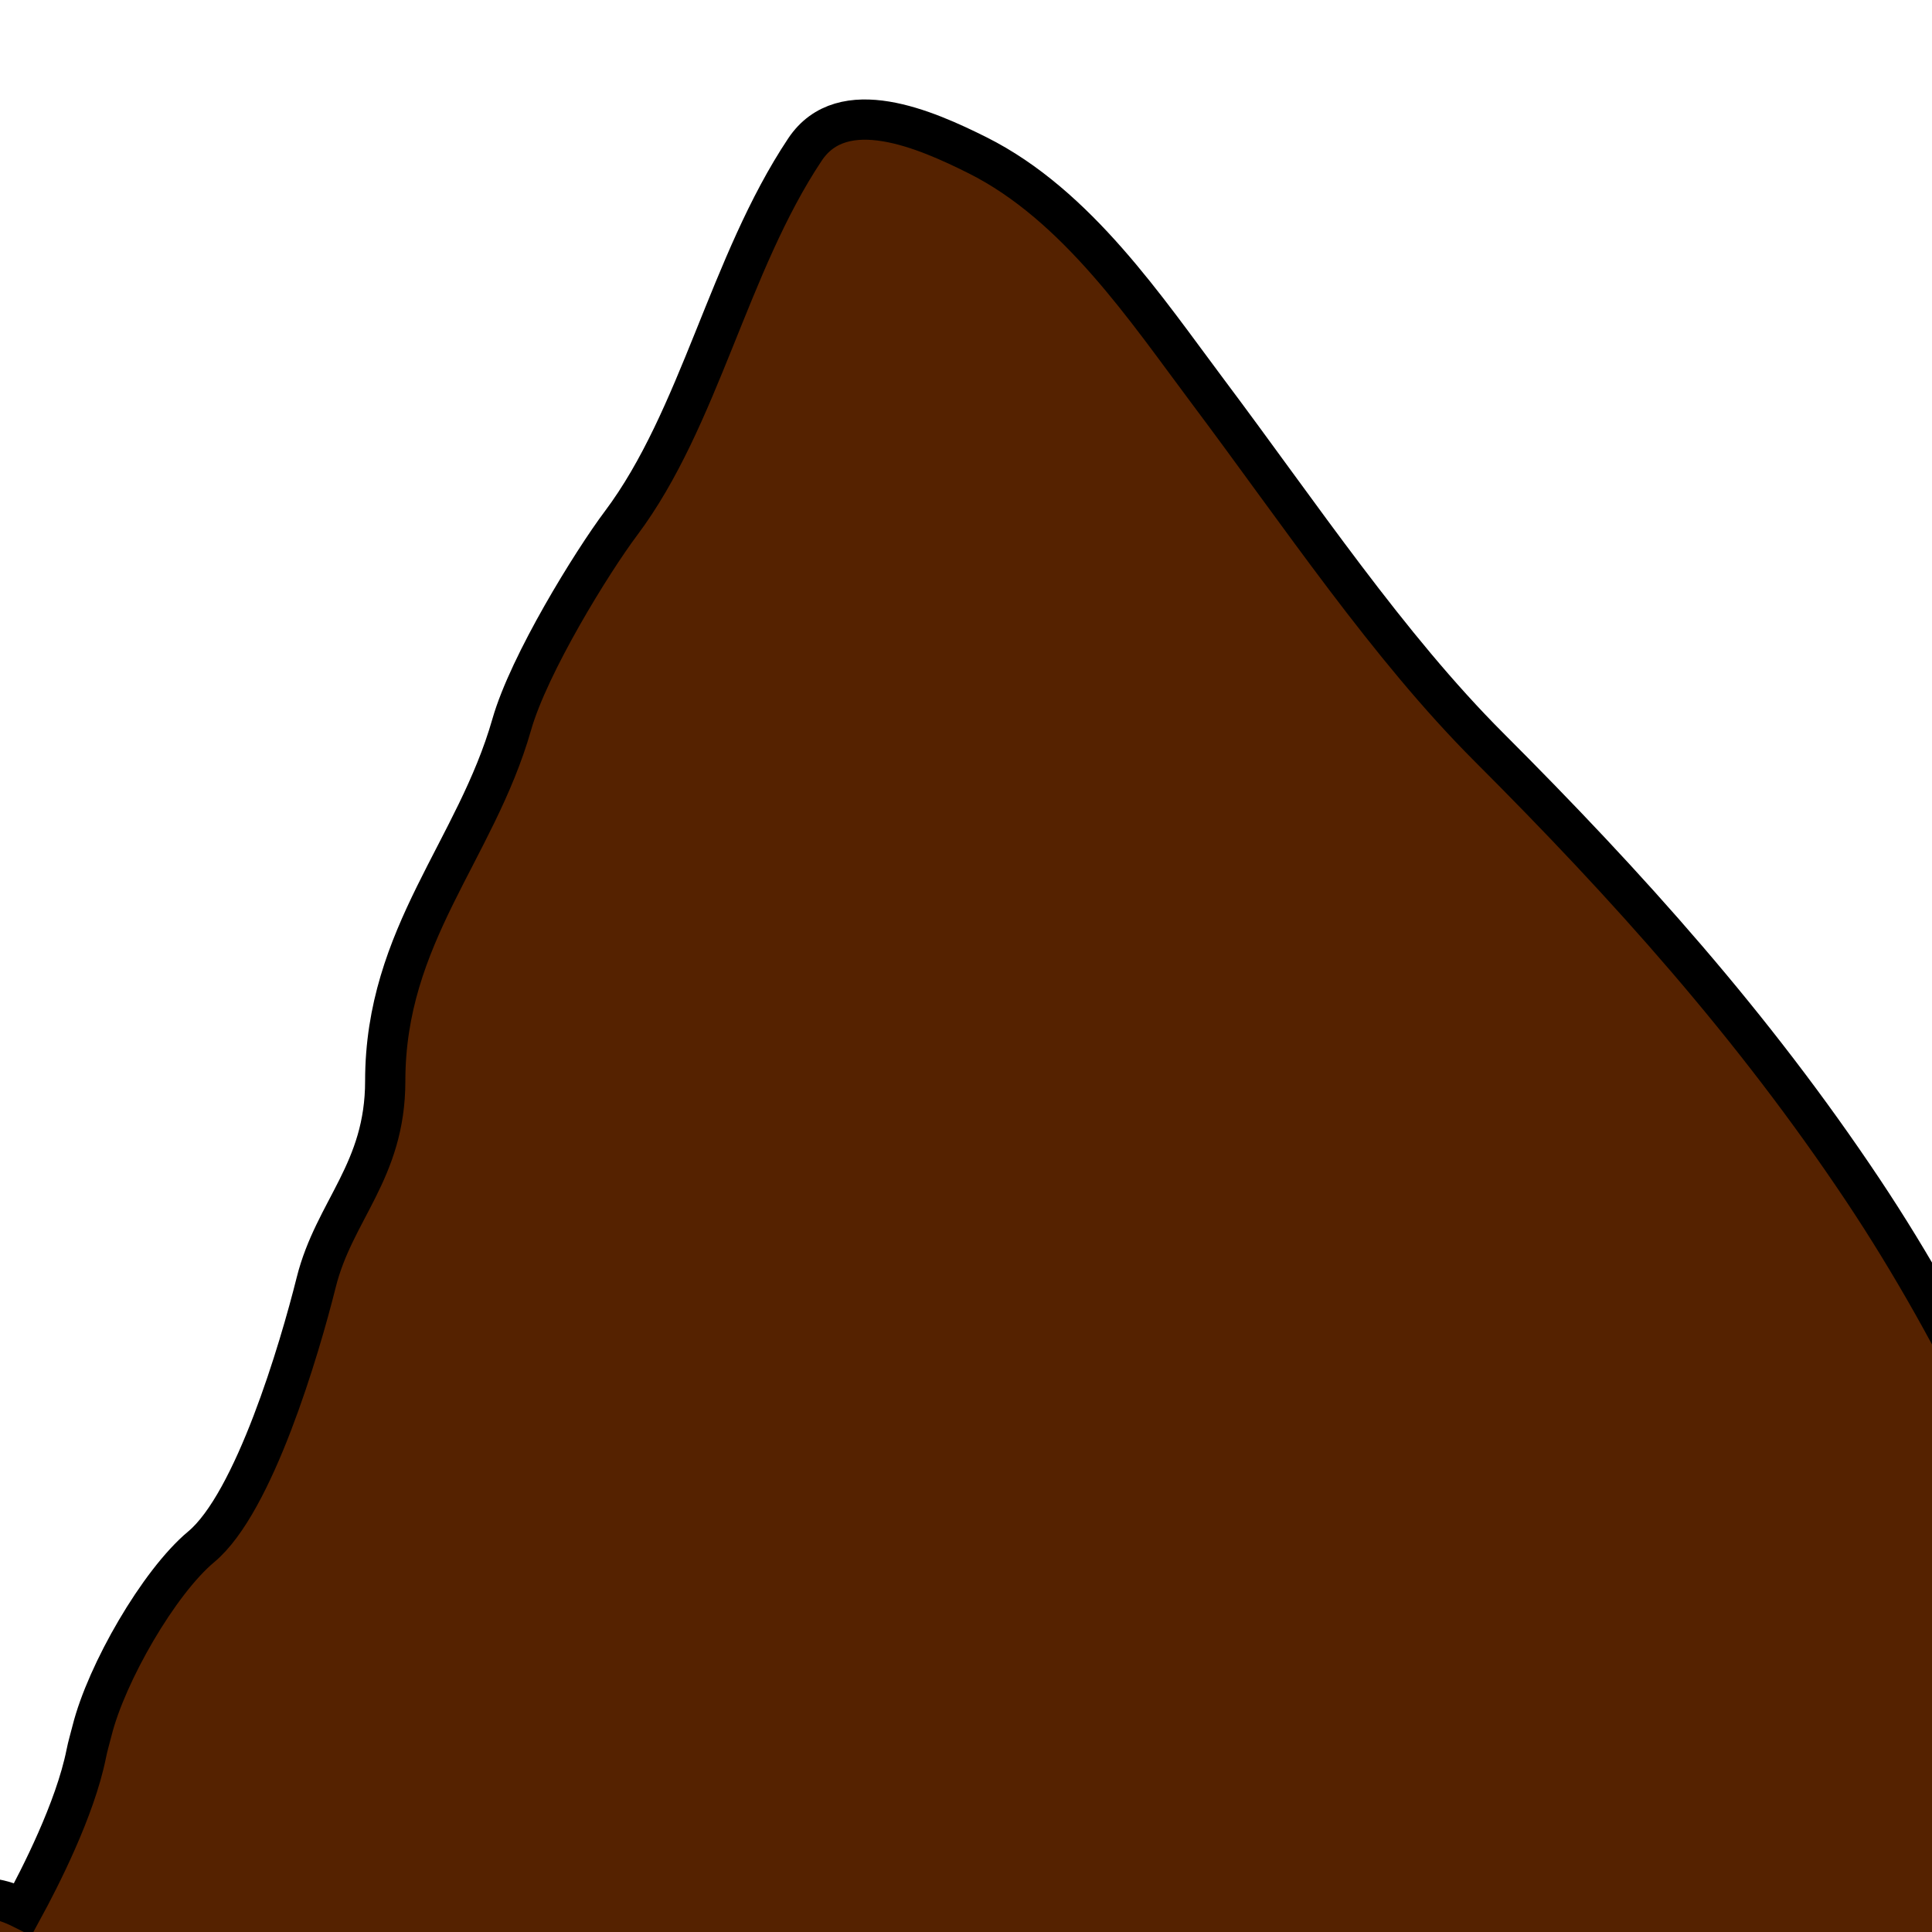
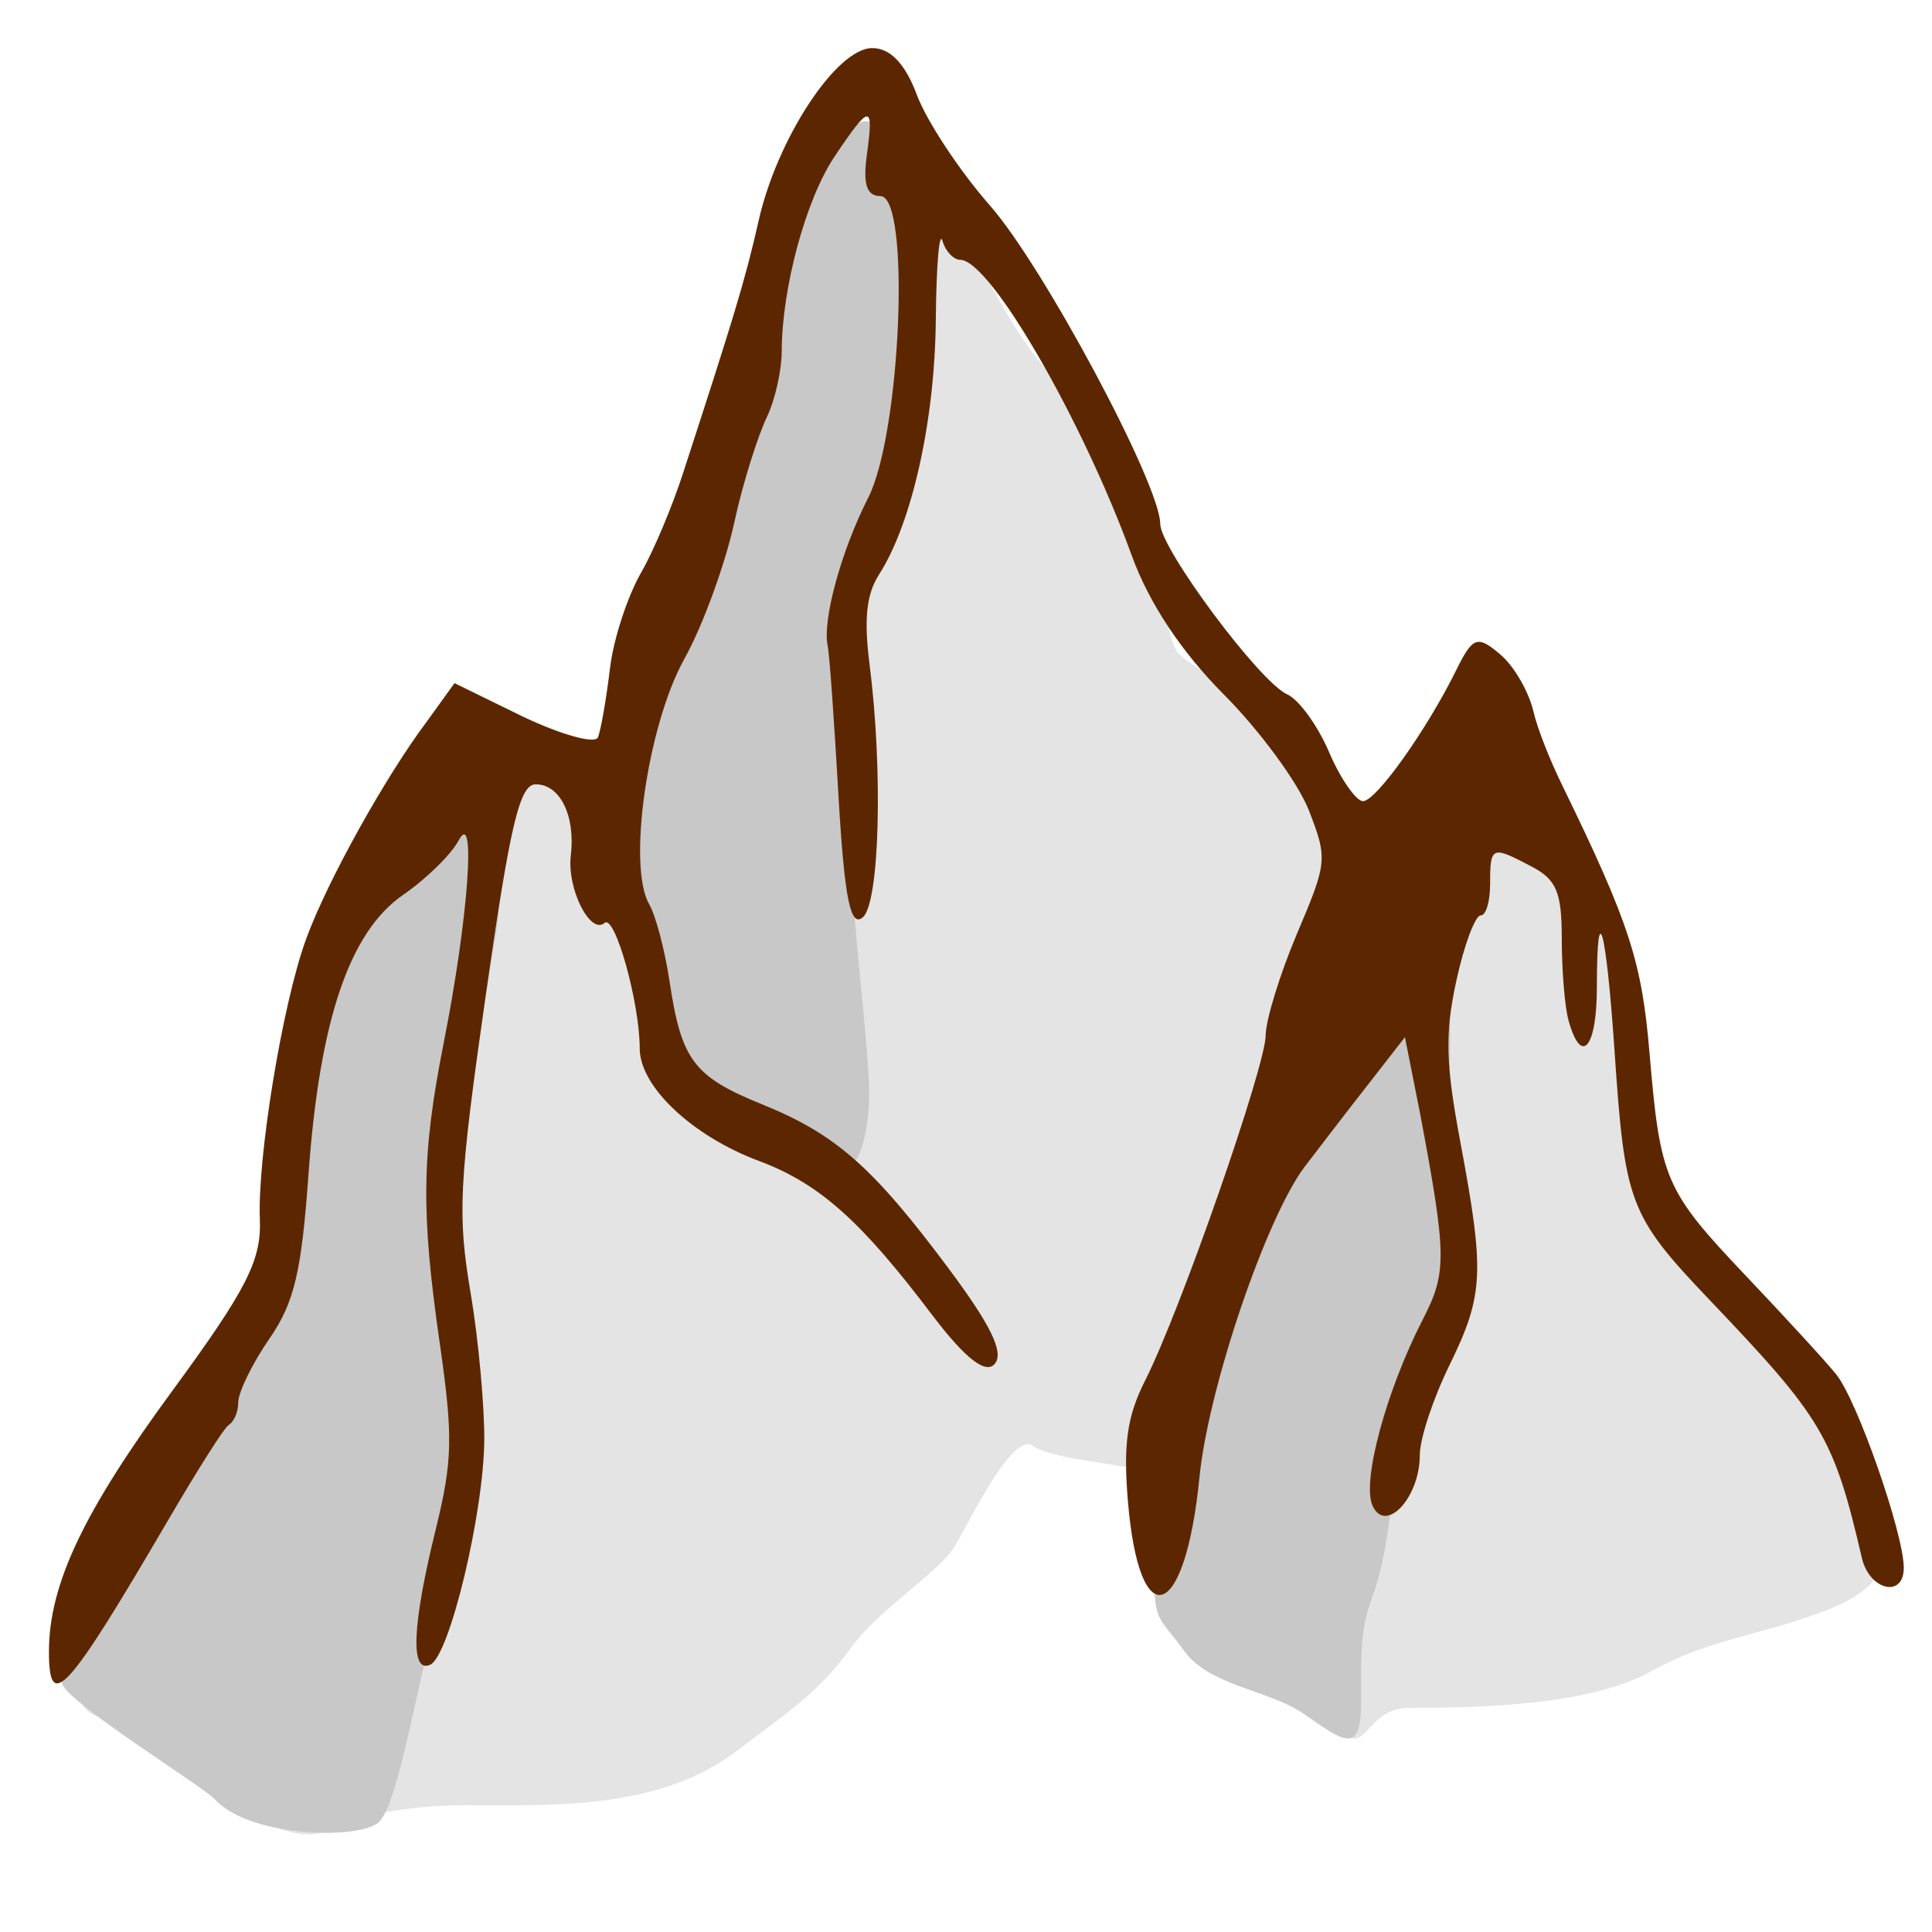
- <svg xmlns="http://www.w3.org/2000/svg" width="48px" height="48px" id="svg2160">
-   <defs id="defs2162" />
+ <svg xmlns="http://www.w3.org/2000/svg" xmlns:xlink="http://www.w3.org/1999/xlink" height="128px" id="svg2" width="128px">
+   <defs id="defs3">
+     <linearGradient id="linearGradient2057">
+       <stop id="stop2059" offset="0" style="stop-color:#000000;stop-opacity:1;" />
+       <stop id="stop2061" offset="1" style="stop-color:#000000;stop-opacity:0;" />
+     </linearGradient>
+     <radialGradient cx="14.207" cy="222.044" fx="14.207" fy="222.044" gradientTransform="scale(1.39523,0.716728)" gradientUnits="userSpaceOnUse" id="radialGradient2063" r="8.252" xlink:href="#linearGradient2057" />
+     <radialGradient cx="14.207" cy="222.044" fx="14.207" fy="222.044" gradientTransform="scale(1.39523,0.716728)" gradientUnits="userSpaceOnUse" id="radialGradient1315" r="8.252" xlink:href="#linearGradient2057" />
+     <radialGradient cx="14.207" cy="222.044" fx="14.207" fy="222.044" gradientTransform="scale(1.39523,0.716728)" gradientUnits="userSpaceOnUse" id="radialGradient1319" r="8.252" xlink:href="#linearGradient2057" />
+     <radialGradient cx="14.207" cy="222.044" fx="14.207" fy="222.044" gradientTransform="scale(1.39523,0.716728)" gradientUnits="userSpaceOnUse" id="radialGradient1323" r="8.252" xlink:href="#linearGradient2057" />
+     <radialGradient cx="14.207" cy="222.044" fx="14.207" fy="222.044" gradientTransform="scale(1.39523,0.716728)" gradientUnits="userSpaceOnUse" id="radialGradient1327" r="8.252" xlink:href="#linearGradient2057" />
+     <radialGradient cx="14.207" cy="222.044" fx="14.207" fy="222.044" gradientTransform="scale(1.39523,0.716728)" gradientUnits="userSpaceOnUse" id="radialGradient1331" r="8.252" xlink:href="#linearGradient2057" />
+     <radialGradient cx="14.207" cy="222.044" fx="14.207" fy="222.044" gradientTransform="scale(1.39523,0.716728)" gradientUnits="userSpaceOnUse" id="radialGradient1335" r="8.252" xlink:href="#linearGradient2057" />
+     <radialGradient cx="14.207" cy="222.044" fx="14.207" fy="222.044" gradientTransform="scale(1.39523,0.716728)" gradientUnits="userSpaceOnUse" id="radialGradient1339" r="8.252" xlink:href="#linearGradient2057" />
+     <radialGradient cx="14.207" cy="222.044" fx="14.207" fy="222.044" gradientTransform="scale(1.39523,0.716728)" gradientUnits="userSpaceOnUse" id="radialGradient1343" r="8.252" xlink:href="#linearGradient2057" />
+     <radialGradient cx="14.207" cy="222.044" fx="14.207" fy="222.044" gradientTransform="scale(1.39523,0.716728)" gradientUnits="userSpaceOnUse" id="radialGradient1347" r="8.252" xlink:href="#linearGradient2057" />
+     <radialGradient cx="14.207" cy="222.044" fx="14.207" fy="222.044" gradientTransform="scale(1.39523,0.716728)" gradientUnits="userSpaceOnUse" id="radialGradient1351" r="8.252" xlink:href="#linearGradient2057" />
+     <radialGradient cx="14.207" cy="222.044" fx="14.207" fy="222.044" gradientTransform="scale(1.39523,0.716728)" gradientUnits="userSpaceOnUse" id="radialGradient1355" r="8.252" xlink:href="#linearGradient2057" />
+     <radialGradient cx="14.207" cy="222.044" fx="14.207" fy="222.044" gradientTransform="scale(1.39523,0.716728)" gradientUnits="userSpaceOnUse" id="radialGradient1359" r="8.252" xlink:href="#linearGradient2057" />
+     <radialGradient cx="14.207" cy="222.044" fx="14.207" fy="222.044" gradientTransform="scale(1.39523,0.716728)" gradientUnits="userSpaceOnUse" id="radialGradient1363" r="8.252" xlink:href="#linearGradient2057" />
+     <radialGradient cx="14.207" cy="222.044" fx="14.207" fy="222.044" gradientTransform="scale(1.39523,0.716728)" gradientUnits="userSpaceOnUse" id="radialGradient1367" r="8.252" xlink:href="#linearGradient2057" />
+     <radialGradient cx="14.207" cy="222.044" fx="14.207" fy="222.044" gradientTransform="scale(1.39523,0.716728)" gradientUnits="userSpaceOnUse" id="radialGradient1371" r="8.252" xlink:href="#linearGradient2057" />
+     <radialGradient cx="14.207" cy="222.044" fx="14.207" fy="222.044" gradientTransform="scale(1.39523,0.716728)" gradientUnits="userSpaceOnUse" id="radialGradient1375" r="8.252" xlink:href="#linearGradient2057" />
+   </defs>
  <g id="layer1">
-     <path style="fill:#552200;fill-rule:evenodd;stroke:#000000;stroke-width:1px;stroke-linecap:butt;stroke-linejoin:miter;stroke-opacity:1" d="M 0.571,47.429 C 0.981,46.675 1.865,44.958 2.143,43.571 C 2.181,43.379 2.238,43.19 2.286,43 C 2.643,41.572 3.947,39.306 5,38.429 C 6.316,37.332 7.441,33.52 7.857,31.857 C 8.304,30.07 9.571,29.102 9.571,26.857 C 9.571,23.236 11.82,21.128 12.714,18 C 13.144,16.495 14.708,13.961 15.429,13 C 17.383,10.394 18.1,6.565 20,3.714 C 20.938,2.308 23,3.214 24.286,3.857 C 26.763,5.096 28.496,7.709 30,9.714 C 32.318,12.805 34.483,16.055 37,18.571 C 40.44,22.011 43.553,25.473 46.286,29.571 C 48.729,33.236 50.623,37.377 52.143,41.429 C 52.718,42.962 53.429,44.179 53.429,45.857 C 53.429,47.101 52.82,48.18 52,49 C 50.939,50.061 49.779,49.871 49,51.429 C 48.352,52.725 46.863,53.465 45.714,54.286 C 42.101,56.867 32.841,54.625 29,53.857 C 25.271,53.111 21.886,52.757 18.286,51.857 C 16.411,51.389 14.904,51.143 13,51.143 C 11.744,51.143 10.177,51.26 9,51.429 C 7.208,51.685 5.883,51.571 4.286,51.571 C 2.647,51.571 -1.544,50.322 -2.429,49.143 C -3.588,47.597 -2.517,47.143 -1,47.143 C -0.349,47.143 -0.028,47.129 0.571,47.429 z " id="path2196" />
+     <g id="g2046" transform="matrix(2.866175,0,0,3.971497,-249.4302,-177.8823)">
+       <path d="M 106.405,46.983 C 106.354,47.67 105.414,48.66 104.984,49.522 C 104.65,50.19 104.647,50.972 104.374,51.654 C 104.019,52.541 103.609,53.536 102.953,54.192 C 102.337,54.808 102.005,55.681 101.836,56.527 C 101.671,57.352 100.836,57.804 100.11,57.441 C 99.555,57.164 98.106,57.612 97.572,57.746 C 97.333,57.805 97.098,57.881 96.861,57.949 C 96.59,58.026 95.905,59.759 95.744,60.081 C 95.26,61.049 94.679,62.008 94.221,62.924 C 93.948,63.47 94.268,64.159 94.12,64.751 C 93.822,65.944 93.061,66.97 92.495,68.102 C 92.034,69.025 91.114,69.443 90.668,70.336 C 90.243,71.185 89.891,71.44 89.348,72.163 C 87.898,74.096 90.307,73.021 91.48,74.194 C 92.291,75.005 93.873,75.613 94.627,75.311 C 95.358,75.019 96.846,74.905 97.673,74.905 C 99.741,74.905 102.256,74.998 104.07,73.991 C 105.133,73.4 105.9,73.075 106.71,72.265 C 107.292,71.682 108.62,71.065 109.045,70.64 C 109.302,70.383 110.391,68.655 110.897,68.908 C 111.355,69.137 112.88,69.198 113.369,69.32 C 113.711,69.406 113.546,70.877 113.817,71.148 C 114.257,71.588 114.107,72.004 114.629,72.265 C 115.473,72.687 116.971,72.678 117.675,73.382 C 118.659,74.366 118.435,73.28 119.604,73.28 C 121.235,73.28 123.756,73.244 125.188,72.671 C 126.441,72.17 127.532,72.085 128.844,71.757 C 129.696,71.544 130.942,71.217 130.671,70.133 C 130.5,69.448 128.036,67.477 127.534,66.975 C 126.68,66.121 125.842,66.183 125.391,65.056 C 125.335,64.915 125.256,64.785 125.188,64.65 C 124.757,63.788 124.67,62.77 124.478,61.807 C 124.056,59.697 122.709,58.008 121.33,56.629 C 121.067,56.366 119.094,59.395 118.995,59.573 C 118.402,60.641 117.959,59.724 117.574,58.761 C 117.194,57.811 116.678,56.889 115.723,56.411 C 113.606,55.353 114.523,56.112 113.614,54.294 C 112.982,53.029 112.803,52.027 111.482,51.146 C 110.429,50.444 109.909,49.37 109.045,48.506 C 107.997,47.458 107.911,47.172 106.405,46.983 z " id="path2174" style="fill:#e4e4e4;fill-opacity:1;fill-rule:evenodd;stroke:none;stroke-width:1px;stroke-linecap:butt;stroke-linejoin:miter;stroke-opacity:1" />
+       <path d="M 98.384,58.253 C 98.028,58.21 97.042,58.651 96.353,59.167 C 95.642,59.701 95.107,60.907 94.526,61.604 C 94.059,62.165 94.156,63.759 94.018,64.447 C 93.857,65.251 93.674,65.744 93.307,66.477 C 92.807,67.478 92.368,68.102 91.683,69.016 C 90.999,69.928 90.23,70.649 89.551,71.554 C 89.149,72.09 88.457,72.597 88.457,72.859 C 88.457,73.138 91.732,74.598 91.988,74.803 C 92.758,75.42 95.19,75.486 95.744,75.209 C 96.267,74.948 96.708,72.54 97.146,71.81 C 97.427,71.342 97.935,69.851 98.079,69.32 C 98.261,68.656 97.876,68.11 97.876,67.493 C 97.876,66.464 97.322,65.647 97.572,64.65 C 97.921,63.254 98.141,61.765 98.486,60.386 C 98.634,59.791 98.588,58.762 98.384,58.253 z " id="path2176" style="fill:#c8c8c8;fill-opacity:1;fill-rule:evenodd;stroke:none;stroke-width:1px;stroke-linecap:butt;stroke-linejoin:miter;stroke-opacity:1" />
+       <path d="M 107.725,46.983 C 107.725,47.119 107.725,47.119 107.725,46.983 C 107.725,44.584 108.334,49.661 108.334,50.639 C 108.334,51.156 108.05,51.878 107.928,52.365 C 107.754,53.059 107.175,53.739 106.913,54.395 C 106.612,55.148 106.507,55.715 106.507,56.629 C 106.507,57.553 106.71,58.269 106.71,59.167 C 106.71,60.038 107.116,62.278 107.116,63.025 C 107.116,63.831 106.797,64.494 106.202,64.345 C 105.585,64.191 104.878,63.963 104.374,63.838 C 103.714,63.672 103.183,63.223 102.648,62.822 C 102.234,62.512 102.027,61.44 101.938,60.995 C 101.924,60.928 101.938,60.859 101.938,60.792 C 101.938,59.672 101.318,58.894 101.735,57.644 C 102.057,56.676 102.512,55.784 102.953,54.903 C 103.635,53.538 104.406,52.339 104.781,50.842 C 104.814,50.706 104.848,50.571 104.882,50.435 C 105.227,49.056 105.683,47.728 106.811,46.882 C 107.056,46.698 107.423,46.933 107.725,46.983 z " id="path2178" style="fill:#c8c8c8;fill-opacity:1;fill-rule:evenodd;stroke:none;stroke-width:1px;stroke-linecap:butt;stroke-linejoin:miter;stroke-opacity:1" />
+       <path d="M 119.909,60.69 C 120.044,60.826 120.18,60.961 120.315,61.096 C 120.657,61.438 120.518,62.56 120.518,63.025 C 120.518,63.702 120.518,64.379 120.518,65.056 C 120.518,65.795 120.6,66.354 120.416,67.087 C 120.211,67.91 119.506,68.595 119.3,69.422 C 119.083,70.286 119.101,70.732 118.69,71.554 C 118.451,72.032 118.487,72.63 118.487,73.179 C 118.487,74.081 118.087,73.841 117.167,73.382 C 116.371,72.983 114.986,72.918 114.401,72.333 C 113.777,71.709 113.7,71.897 113.7,70.858 C 113.7,70.068 114.777,68.884 114.934,68.102 C 115.122,67.161 115.698,65.899 116.254,65.158 C 117.211,63.881 117.642,62.441 118.893,61.502 C 119.46,61.077 119.364,61.371 119.909,60.69 z " id="path2180" style="fill:#c8c8c8;fill-opacity:1;fill-rule:evenodd;stroke:none;stroke-width:1px;stroke-linecap:butt;stroke-linejoin:miter;stroke-opacity:1" />
+       <path d="M 107.188,45.592 C 106.358,45.592 104.987,47.108 104.563,48.467 C 104.248,49.48 103.949,50.165 102.813,52.686 C 102.577,53.212 102.145,53.967 101.845,54.342 C 101.545,54.718 101.212,55.423 101.126,55.936 C 101.04,56.449 100.913,56.981 100.845,57.092 C 100.776,57.203 100.005,57.049 99.126,56.749 L 97.532,56.186 L 96.876,56.842 C 95.956,57.726 94.587,59.485 94.095,60.467 C 93.547,61.56 92.975,64.106 93.032,65.124 C 93.071,65.809 92.744,66.284 91.001,67.999 C 88.972,69.995 88.157,71.212 88.157,72.342 C 88.157,73.37 88.574,73.034 90.907,70.155 C 91.577,69.329 92.201,68.611 92.313,68.561 C 92.426,68.511 92.532,68.353 92.532,68.186 C 92.532,68.019 92.856,67.535 93.251,67.124 C 93.835,66.514 93.995,65.999 94.157,64.374 C 94.414,61.805 95.103,60.335 96.345,59.717 C 96.87,59.456 97.451,59.049 97.626,58.811 C 98.038,58.251 97.852,60.113 97.282,62.186 C 96.766,64.065 96.757,65.017 97.188,67.186 C 97.501,68.756 97.49,69.152 97.095,70.311 C 96.556,71.892 96.5,72.713 96.97,72.561 C 97.416,72.416 98.207,70.032 98.22,68.811 C 98.225,68.285 98.096,67.181 97.907,66.374 C 97.599,65.056 97.627,64.558 98.251,61.405 C 98.814,58.562 99.034,57.874 99.407,57.874 C 99.972,57.872 100.329,58.398 100.22,59.061 C 100.128,59.616 100.67,60.391 101.001,60.186 C 101.241,60.038 101.813,61.521 101.813,62.28 C 101.813,62.922 103.043,63.745 104.563,64.155 C 105.979,64.536 106.941,65.17 108.563,66.717 C 109.368,67.484 109.835,67.727 110.032,67.53 C 110.229,67.332 109.897,66.867 108.97,65.967 C 107.219,64.269 106.351,63.712 104.657,63.217 C 103.055,62.749 102.777,62.478 102.501,61.155 C 102.391,60.629 102.178,60.055 102.032,59.874 C 101.523,59.24 101.993,56.885 102.845,55.78 C 103.286,55.208 103.798,54.175 104.001,53.499 C 104.203,52.823 104.554,52.045 104.751,51.749 C 104.948,51.452 105.094,50.959 105.095,50.655 C 105.098,49.594 105.651,48.12 106.313,47.405 C 107.14,46.513 107.228,46.514 107.063,47.374 C 106.969,47.869 107.063,48.061 107.376,48.061 C 108.078,48.061 107.854,52.015 107.095,53.092 C 106.462,53.99 106.034,55.138 106.157,55.561 C 106.201,55.711 106.308,56.826 106.407,58.061 C 106.547,59.815 106.69,60.266 106.97,60.092 C 107.361,59.849 107.436,57.626 107.126,55.874 C 106.994,55.128 107.047,54.709 107.345,54.374 C 108.106,53.516 108.635,51.812 108.657,50.124 C 108.669,49.203 108.738,48.623 108.813,48.811 C 108.889,48.999 109.084,49.124 109.22,49.124 C 109.915,49.124 112.053,51.804 113.188,54.061 C 113.588,54.856 114.342,55.67 115.313,56.374 C 116.141,56.973 117.032,57.847 117.282,58.311 C 117.722,59.127 117.699,59.183 117.001,60.374 C 116.605,61.05 116.282,61.815 116.282,62.061 C 116.282,62.568 114.321,66.64 113.501,67.811 C 113.086,68.404 112.987,68.856 113.095,69.811 C 113.353,72.099 114.419,71.858 114.751,69.436 C 114.957,67.933 116.301,65.09 117.188,64.249 C 117.531,63.924 118.187,63.307 118.657,62.874 L 119.501,62.092 L 119.845,63.342 C 120.478,65.765 120.471,66.018 119.907,66.811 C 119.074,67.984 118.5,69.499 118.751,69.905 C 119.049,70.387 119.845,69.779 119.845,69.061 C 119.845,68.786 120.157,68.114 120.532,67.561 C 121.331,66.385 121.342,66.003 120.782,63.842 C 120.441,62.526 120.423,62.039 120.688,61.155 C 120.867,60.557 121.125,60.061 121.251,60.061 C 121.377,60.061 121.47,59.83 121.47,59.53 C 121.47,58.899 121.509,58.895 122.438,59.249 C 123.003,59.463 123.126,59.678 123.126,60.436 C 123.126,60.953 123.191,61.573 123.282,61.811 C 123.578,62.581 123.938,62.276 123.938,61.249 C 123.938,59.719 124.15,60.249 124.345,62.311 C 124.585,64.852 124.671,65.058 126.532,66.467 C 129.138,68.44 129.411,68.748 130.063,70.78 C 130.238,71.323 131.041,71.457 131.032,70.936 C 131.022,70.359 129.962,68.159 129.47,67.717 C 129.214,67.488 128.278,66.755 127.407,66.092 C 125.517,64.654 125.404,64.479 125.157,62.374 C 124.978,60.842 124.708,60.214 123.126,57.874 C 122.87,57.495 122.564,56.953 122.47,56.655 C 122.375,56.357 122.052,55.925 121.72,55.717 C 121.175,55.377 121.069,55.41 120.688,55.967 C 120.012,56.958 118.835,58.155 118.532,58.155 C 118.379,58.155 118.017,57.793 117.751,57.342 C 117.485,56.891 117.043,56.456 116.782,56.374 C 116.142,56.17 113.845,53.938 113.845,53.53 C 113.845,52.875 111.138,49.225 109.907,48.217 C 109.212,47.647 108.447,46.812 108.22,46.374 C 107.947,45.846 107.6,45.592 107.188,45.592 z " id="path1719" style="fill:#5c2700;fill-opacity:1" />
+     </g>
  </g>
</svg>
